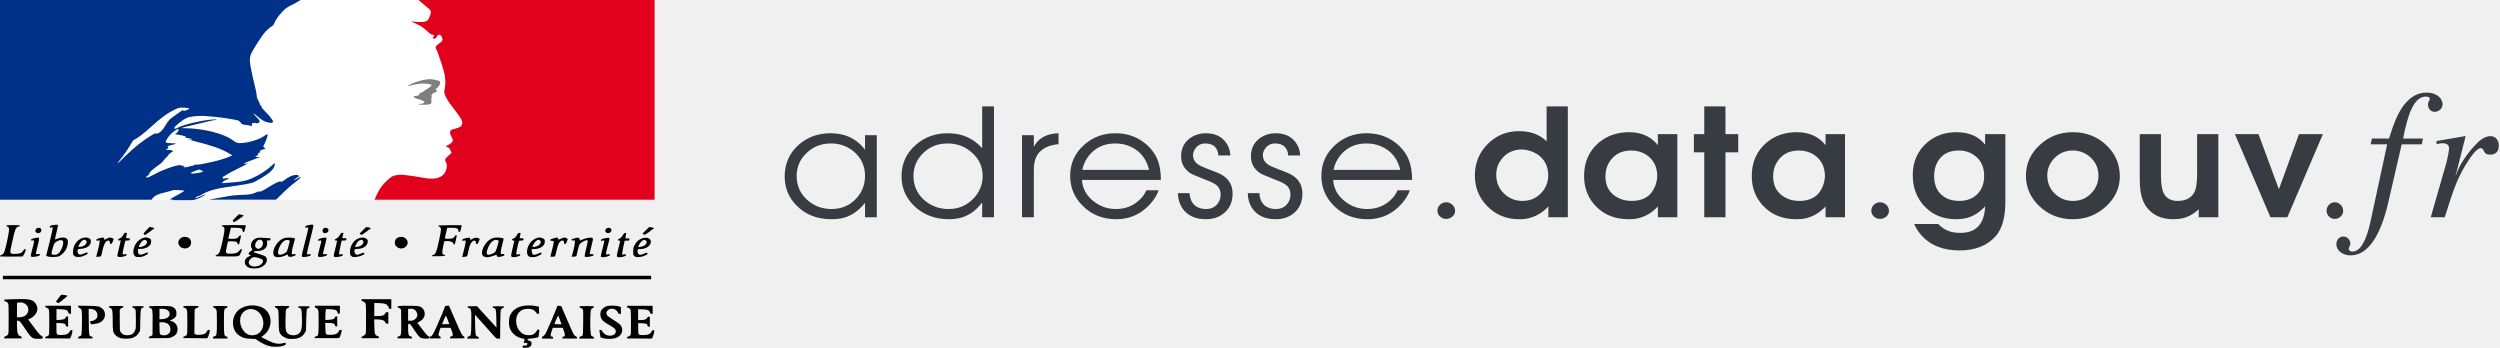
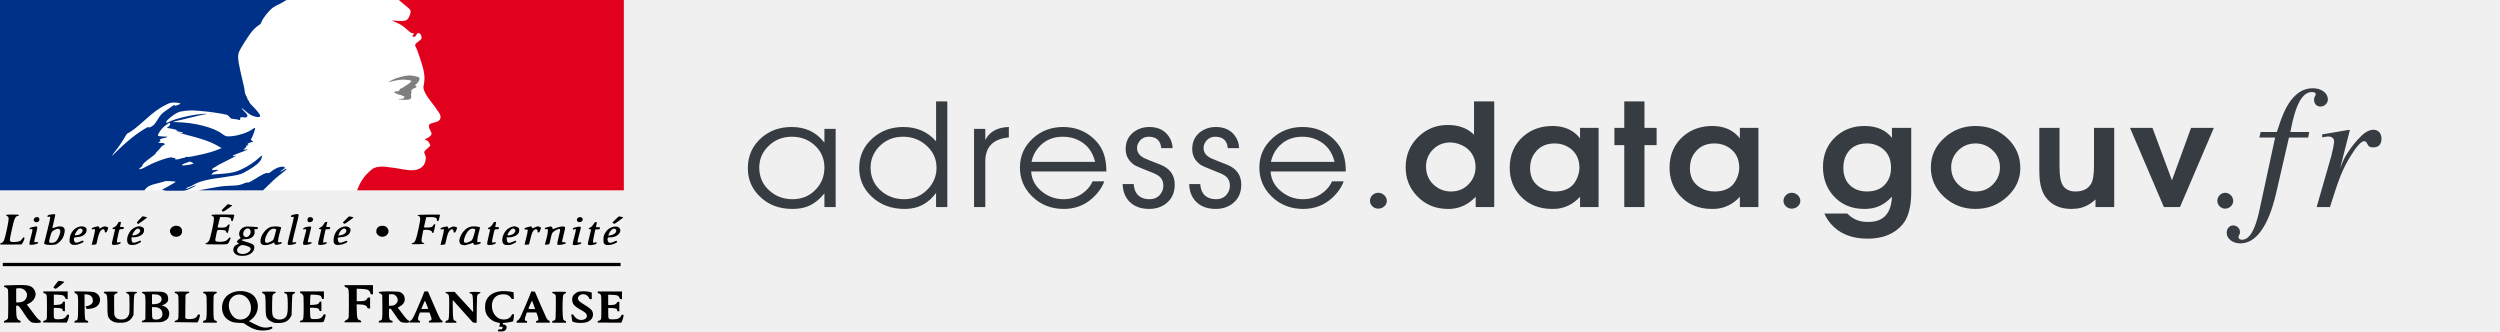
- <svg xmlns="http://www.w3.org/2000/svg" viewBox="0 0 934 130" fill-rule="evenodd" clip-rule="evenodd" stroke-linejoin="round" stroke-miterlimit="1.414">
+ <svg xmlns="http://www.w3.org/2000/svg" viewBox="0 0 980 130" fill-rule="evenodd" clip-rule="evenodd" stroke-linejoin="round" stroke-miterlimit="1.414">
  <g fill="#373c42" fill-rule="nonzero">
    <path d="M327.577 50.51v30.662h-4.407V75.79c-2.621 3.289-5.658 5.232-9.112 5.83-1.072.187-2.223.28-3.454.28-5.36 0-9.707-1.719-13.042-5.157-2.938-2.952-4.407-6.558-4.407-10.818 0-4.858 1.807-8.857 5.42-11.996 3.215-2.765 7.126-4.148 11.731-4.148 5.201 0 9.33 1.85 12.387 5.549l.477.617V50.51h4.407zm-17.151 3.083c-3.891 0-7.107 1.382-9.648 4.148-1.628 1.719-2.62 3.718-2.978 5.998a10.32 10.32 0 0 0-.178 1.905c0 3.924 1.508 7.101 4.526 9.53 2.422 1.943 5.26 2.915 8.516 2.915 3.89 0 7.067-1.42 9.528-4.26 1.985-2.28 2.978-4.989 2.978-8.129 0-3.811-1.489-6.913-4.467-9.305-2.342-1.868-5.101-2.802-8.277-2.802zM371.348 39.747v41.425h-4.407v-5.55c-2.66 3.588-5.956 5.624-9.886 6.11-.794.112-1.628.168-2.501.168-5.281 0-9.648-1.681-13.102-5.045-3.096-3.026-4.645-6.689-4.645-10.986 0-4.784 1.807-8.726 5.419-11.828 3.256-2.84 7.226-4.26 11.911-4.26 5.241 0 9.508 1.868 12.804 5.605V39.747h4.407zm-17.33 13.846c-3.891 0-7.107 1.382-9.648 4.148-2.064 2.279-3.096 4.933-3.096 7.959 0 3.887 1.508 7.045 4.526 9.474 2.461 1.943 5.339 2.915 8.635 2.915 3.771 0 6.928-1.383 9.468-4.148 2.144-2.355 3.216-5.083 3.216-8.184 0-3.663-1.488-6.708-4.466-9.137-2.462-2.018-5.34-3.027-8.635-3.027zM381.829 81.172V50.51h4.407v4.372c1.469-2.878 4.029-4.541 7.682-4.989.476-.037.992-.075 1.548-.112v4.092c-6.154.56-9.23 3.699-9.23 9.417v17.882h-4.407zM433.699 67.214H404.22c.199 3.363 1.787 6.129 4.765 8.296 2.342 1.719 4.982 2.579 7.92 2.579 3.613 0 6.65-1.234 9.112-3.7a10.023 10.023 0 0 0 2.263-3.307h4.585c-.834 2.391-2.422 4.634-4.764 6.726-3.097 2.728-6.789 4.092-11.077 4.092-5.002 0-9.171-1.663-12.506-4.988-3.136-3.102-4.704-6.839-4.704-11.212 0-4.633 1.746-8.501 5.24-11.603 3.216-2.877 7.107-4.316 11.672-4.316 4.725 0 8.735 1.532 12.03 4.596a16.212 16.212 0 0 1 2.739 3.364c1.469 2.429 2.204 5.586 2.204 9.473zm-29.359-3.756h24.952c-1.032-4.223-3.395-7.137-7.087-8.744-1.667-.748-3.513-1.121-5.538-1.121-4.05 0-7.285 1.457-9.707 4.372-1.31 1.569-2.184 3.401-2.62 5.493zM440.071 72.147h4.347c.199 3.139 1.608 5.045 4.228 5.717.596.15 1.231.225 1.906.225 2.184 0 3.772-.878 4.764-2.635.477-.785.715-1.682.715-2.691 0-1.756-.695-3.083-2.084-3.979-.953-.598-2.363-1.234-4.229-1.906-2.977-1.159-4.744-1.944-5.3-2.355a7.446 7.446 0 0 1-.714-.616c-1.628-1.42-2.442-3.251-2.442-5.494 0-3.101 1.27-5.474 3.811-7.119 1.588-1.009 3.395-1.513 5.42-1.513 3.454 0 6.014 1.233 7.682 3.699.913 1.308 1.409 2.841 1.489 4.597h-4.467c-.238-2.915-1.826-4.41-4.764-4.484-1.866 0-3.236.766-4.109 2.298a3.936 3.936 0 0 0-.596 2.13c0 1.756.993 3.102 2.978 4.036.794.374 2.839 1.196 6.134 2.466 3.772 1.495 5.657 4.111 5.657 7.848 0 3.513-1.389 6.166-4.168 7.96-1.628 1.046-3.554 1.569-5.777 1.569-4.089 0-7.067-1.42-8.933-4.26-.992-1.569-1.508-3.4-1.548-5.493zM466.155 72.147h4.347c.199 3.139 1.608 5.045 4.228 5.717.596.15 1.231.225 1.906.225 2.184 0 3.772-.878 4.764-2.635.477-.785.715-1.682.715-2.691 0-1.756-.695-3.083-2.085-3.979-.952-.598-2.362-1.234-4.228-1.906-2.977-1.159-4.744-1.944-5.3-2.355a7.446 7.446 0 0 1-.714-.616c-1.628-1.42-2.442-3.251-2.442-5.494 0-3.101 1.27-5.474 3.811-7.119 1.588-1.009 3.395-1.513 5.419-1.513 3.454 0 6.015 1.233 7.683 3.699.913 1.308 1.409 2.841 1.489 4.597h-4.467c-.238-2.915-1.826-4.41-4.764-4.484-1.866 0-3.236.766-4.109 2.298a3.936 3.936 0 0 0-.596 2.13c0 1.756.993 3.102 2.978 4.036.794.374 2.839 1.196 6.134 2.466 3.771 1.495 5.657 4.111 5.657 7.848 0 3.513-1.389 6.166-4.168 7.96-1.628 1.046-3.554 1.569-5.777 1.569-4.089 0-7.067-1.42-8.933-4.26-.992-1.569-1.508-3.4-1.548-5.493zM527.553 67.214h-29.478c.198 3.363 1.786 6.129 4.764 8.296 2.342 1.719 4.983 2.579 7.92 2.579 3.613 0 6.65-1.234 9.112-3.7a9.993 9.993 0 0 0 2.263-3.307h4.586c-.834 2.391-2.422 4.634-4.765 6.726-3.096 2.728-6.789 4.092-11.076 4.092-5.003 0-9.171-1.663-12.506-4.988-3.137-3.102-4.705-6.839-4.705-11.212 0-4.633 1.747-8.501 5.241-11.603 3.215-2.877 7.106-4.316 11.672-4.316 4.724 0 8.734 1.532 12.029 4.596a16.25 16.25 0 0 1 2.74 3.364c1.469 2.429 2.203 5.586 2.203 9.473zm-29.359-3.756h24.952c-1.032-4.223-3.394-7.137-7.086-8.744-1.668-.748-3.514-1.121-5.539-1.121-4.049 0-7.285 1.457-9.707 4.372-1.31 1.569-2.183 3.401-2.62 5.493zM540.297 75.566c-1.786 0-3.275 1.402-3.275 3.195 0 1.626 1.489 3.027 3.216 3.027 1.846 0 3.394-1.345 3.394-3.027 0-1.737-1.548-3.195-3.335-3.195zM585.736 39.747v41.425h-7.266v-4.036c-2.818 2.989-6.153 4.578-10.004 4.764h-.894c-4.843 0-8.873-1.681-12.089-5.045-2.977-3.101-4.466-6.857-4.466-11.267 0-4.858 1.727-8.912 5.181-12.164 3.136-2.952 6.908-4.428 11.315-4.428 4.129 0 7.444 1.159 9.945 3.475.119.15.238.281.357.393V39.747h7.921zm-17.092 16.088c-3.215 0-5.776 1.214-7.682 3.643-1.31 1.682-1.965 3.607-1.965 5.774 0 3.251 1.25 5.848 3.752 7.792 1.747 1.345 3.771 2.018 6.074 2.018 3.136 0 5.657-1.215 7.563-3.644 1.35-1.719 2.025-3.7 2.025-5.942 0-3.288-1.29-5.867-3.871-7.735-1.866-1.196-3.831-1.831-5.896-1.906zM626.648 50.117v31.055h-7.265v-4.036c-2.62 2.803-5.677 4.372-9.171 4.708-.556.038-1.151.056-1.787.056-5.201 0-9.389-1.737-12.565-5.213-2.7-2.989-4.05-6.633-4.05-10.93 0-5.158 1.826-9.306 5.479-12.445 3.097-2.616 6.868-3.924 11.315-3.924 4.327 0 7.762 1.42 10.302 4.261.159.186.318.392.477.616v-4.148h7.265zm-17.21 6.11c-3.494 0-6.134 1.308-7.921 3.924-1.151 1.644-1.727 3.569-1.727 5.774 0 3.475 1.39 6.035 4.169 7.679 1.588.972 3.454 1.458 5.598 1.458 3.136 0 5.538-.935 7.206-2.803 1.469-1.869 2.263-3.999 2.382-6.39 0-3.551-1.35-6.222-4.05-8.016-1.628-1.084-3.513-1.626-5.657-1.626zM636.713 81.172V56.9h-3.871v-6.783h3.871v-10.37h7.92v10.37h4.764V56.9h-4.764v24.272h-7.92zM689.297 50.117v31.055h-7.265v-4.036c-2.62 2.803-5.677 4.372-9.171 4.708-.556.038-1.151.056-1.787.056-5.201 0-9.389-1.737-12.565-5.213-2.7-2.989-4.05-6.633-4.05-10.93 0-5.158 1.826-9.306 5.479-12.445 3.097-2.616 6.868-3.924 11.315-3.924 4.327 0 7.762 1.42 10.303 4.261.158.186.317.392.476.616v-4.148h7.265zm-17.21 6.11c-3.494 0-6.134 1.308-7.921 3.924-1.151 1.644-1.727 3.569-1.727 5.774 0 3.475 1.39 6.035 4.169 7.679 1.588.972 3.454 1.458 5.598 1.458 3.136 0 5.538-.935 7.206-2.803 1.469-1.869 2.263-3.999 2.382-6.39 0-3.551-1.35-6.222-4.05-8.016-1.628-1.084-3.513-1.626-5.657-1.626zM702.399 75.566c-1.787 0-3.276 1.402-3.276 3.195 0 1.626 1.489 3.027 3.216 3.027 1.846 0 3.395-1.345 3.395-3.027 0-1.737-1.549-3.195-3.335-3.195zM741.644 50.117h7.563v25.169c0 5.68-1.112 9.884-3.335 12.612-3.176 3.775-7.762 5.662-13.757 5.662-6.312 0-11.156-1.981-14.53-5.942a15.482 15.482 0 0 1-2.442-3.924h8.992c1.906 1.981 4.189 3.065 6.849 3.251.437.038.913.056 1.429.056 5.876 0 8.953-3.307 9.231-9.921-2.541 2.802-5.479 4.372-8.814 4.708a17.29 17.29 0 0 1-2.025.112c-5.082 0-9.171-1.775-12.267-5.325-2.621-3.027-3.931-6.745-3.931-11.155 0-4.97 1.767-9.006 5.3-12.108 3.018-2.616 6.67-3.924 10.958-3.924 4.764 0 8.357 1.551 10.779 4.653v-3.924zm-9.886 6.11c-3.613 0-6.233 1.402-7.861 4.204-.873 1.532-1.31 3.308-1.31 5.326 0 3.849 1.469 6.577 4.407 8.184 1.389.747 3.017 1.121 4.883 1.121 3.732 0 6.432-1.383 8.099-4.148.874-1.458 1.31-3.177 1.31-5.157 0-3.663-1.389-6.353-4.168-8.072-1.35-.86-2.898-1.346-4.645-1.458h-.715zM774.338 49.388c5.161 0 9.449 1.701 12.863 5.101 3.176 3.14 4.765 6.933 4.765 11.38 0 4.372-1.747 8.146-5.241 11.323-3.454 3.139-7.563 4.708-12.327 4.708-4.884 0-9.052-1.625-12.506-4.876-3.335-3.177-5.003-6.97-5.003-11.38 0-4.521 1.747-8.37 5.241-11.547 3.414-3.139 7.484-4.709 12.208-4.709zm.06 6.839c-2.978 0-5.44 1.14-7.385 3.42-1.429 1.719-2.144 3.68-2.144 5.885 0 3.177 1.251 5.718 3.752 7.624 1.707 1.27 3.653 1.906 5.836 1.906 3.057 0 5.538-1.177 7.444-3.532 1.39-1.719 2.084-3.681 2.084-5.886 0-3.027-1.21-5.493-3.632-7.399-1.747-1.345-3.732-2.018-5.955-2.018zM828.769 50.117v31.055h-7.325v-2.971c-2.303 2.13-4.804 3.326-7.504 3.587l-1.965.112c-4.446 0-7.801-1.532-10.064-4.596-1.509-2.093-2.323-4.933-2.442-8.52a30.558 30.558 0 0 1-.059-2.018V50.117h7.92v15.191c0 3.924.536 6.521 1.608 7.792 1.032 1.308 2.581 1.962 4.645 1.962 2.819 0 4.824-.953 6.015-2.859.834-1.196 1.25-3.681 1.25-7.455V50.117h7.921zM848.242 81.172l-13.28-31.055h8.814l7.623 20.572 7.503-20.572h8.933l-13.28 31.055h-6.313zM872.279 75.568c-1.681 0-3.082 1.401-3.082 3.194 0 1.625 1.401 3.026 3.026 3.026 1.737 0 3.193-1.345 3.193-3.026 0-1.737-1.456-3.194-3.137-3.194zM885.678 53.914h6.17l-6.238 28.885c-1.627 7.459-3.865 11.188-6.78 11.188-.814 0-1.356-.475-1.356-1.153 0-.203.067-.339.271-.678.271-.474.339-.746.339-1.152 0-1.492-1.221-2.645-2.712-2.645-1.424 0-2.509 1.288-2.509 2.916 0 2.305 2.373 4.136 5.356 4.136 6.171 0 10.985-6.781 13.969-19.46l5.085-22.037h7.526l.407-2.17h-7.391c2.035-10.849 4.679-15.663 8.476-15.663.949 0 1.492.339 1.492.881 0 .136-.068.339-.271.678-.339.543-.407.882-.407 1.424 0 1.628 1.017 2.712 2.509 2.712 1.559 0 2.915-1.288 2.915-2.78 0-2.508-2.508-4.407-5.899-4.407-3.322 0-6.035 1.492-8.543 4.679-2.035 2.712-3.458 5.831-5.56 12.476h-6.374l-.475 2.17zM913.343 81.172c3.729-11.866 4.882-14.646 8.001-19.867 2.373-3.865 4.272-5.967 5.425-5.967.474 0 .813.271 1.152.949.543 1.153 1.085 1.492 2.441 1.492 2.034 0 3.187-1.221 3.187-3.391 0-2.169-1.288-3.526-3.187-3.526-1.559 0-3.458 1.018-5.221 2.916-2.848 2.848-5.695 6.984-6.78 9.629l-1.017 2.508 3.797-14.917-.204-.136c-4.95.882-5.695 1.018-10.645 1.831v1.153c1.491-.271 1.763-.339 2.305-.339 1.492 0 2.373.678 2.373 1.898 0 .882-.542 3.662-1.085 5.696l-5.763 20.071h5.221z" />
  </g>
  <clipPath id="a">
    <path d="M0 0h245.808v130H0z" />
  </clipPath>
  <g clip-path="url(#a)">
    <clipPath id="b">
      <path d="M0 0h690.267v130H0z" />
    </clipPath>
    <g clip-path="url(#b)" fill-rule="nonzero">
      <path fill="#fff" d="M0 0h244.558v74.613H0z" />
      <path d="M195.292 129.916c-.134-.049-.143-.183-.029-.475.142-.371.21-.401.762-.335.498.062.646.019.848-.252.404-.517.094-.891-.646-.768-.566.095-.566.089-.458-.298.337-1.232.364-1.163-.646-1.346a6.175 6.175 0 0 1-3.273-1.728c-1.346-1.346-1.804-2.707-1.67-4.896.068-1.114.162-1.549.553-2.325 1.185-2.372 3.905-3.58 7.568-3.365.794.047 1.791.17 2.235.271l.794.183.081 2.639h-.485c-.282 0-.484-.079-.484-.183 0-.379-.983-1.241-1.67-1.476-.889-.314-2.613-.236-3.488.143-1.979.863-2.882 3.097-2.276 5.658.283 1.175.741 1.972 1.616 2.795.835.771 1.684 1.085 2.949 1.085 1.334 0 2.263-.484 2.855-1.49.404-.679.539-.77.929-.548.175.104.175.339.014 1.424l-.202 1.306-.727.222c-.404.118-1.32.262-2.034.314-1.252.078-1.319.105-1.319.418 0 .248.094.34.363.34.525 0 1.024.366 1.145.849.134.562-.31 1.385-.889 1.659-.417.196-2.06.275-2.478.118l.062.061zm-94.605-.603c-1.373-.366-2.558-.919-3.986-1.856l-1.225-.812-1.899-.089c-2.114-.098-2.854-.311-4.215-1.218-3.016-1.996-3.124-7.079-.202-9.55 2.209-1.865 6.074-2.248 8.848-.882 3.757 1.844 4.161 7.286.74 10.138-.525.442-1.037.804-1.144.804-.323 0 3.42 1.846 4.511 2.224 1.212.418 2.612.473 3.649.143.754-.239.889-.209 1.01.225.081.255-.054.362-.808.679-1.198.502-3.703.595-5.211.194h-.068zm-4.659-4.435c2.666-1.254 3.178-5.274.997-7.841-2.02-2.378-5.562-2.019-6.895.701-1.198 2.456.175 6.256 2.626 7.262.996.405 2.262.361 3.286-.122h-.014zm-83.572 1.487c-.727-.287-1.53-1.182-2.795-3.122-1.946-2.985-2.311-3.424-2.855-3.424h-.472l.004 1.617c.007 2.946.337 3.953 1.365 4.187.274.062.382.186.382.442v.356H1.567v-.326c0-.248.122-.366.499-.471.276-.065.651-.313.835-.535.327-.392.334-.536.334-5.971 0-5.435-.007-5.579-.334-5.971-.184-.222-.559-.457-.835-.536-.364-.091-.499-.209-.499-.444 0-.313.017-.313 4.038-.405 4.279-.091 5.222-.026 6.428.51 1.053.457 1.933 1.855 1.934 3.07.003 1.398-1.145 2.966-2.66 3.645l-.794.353 1.755 2.365c2.06 2.796 2.706 3.541 3.312 3.828.566.261.62.849.095.967-.647.157-2.734.091-3.219-.105v-.03zm-3.976-7.996c2.131-.535 2.85-3.206 1.238-4.599-.759-.653-1.564-.892-2.593-.764l-.781.098v5.425h.754c.417 0 1.05-.072 1.387-.16H8.48zm36.635 7.996c-.871-.279-1.692-.78-2.127-1.293-.791-.937-.875-1.428-.884-5.233-.01-3.977-.094-4.416-.902-4.753-.323-.136-.514-.32-.517-.503-.003-.274.102-.288 2.7-.288 2.697 0 2.704 0 2.704.324 0 .217-.094.323-.291.323-.159 0-.463.167-.676.37l-.385.371v3.899c0 3.668.019 3.932.33 4.465.485.837 1.454 1.264 2.696 1.197 1.333-.073 2.06-.5 2.585-1.536.404-.795.418-.834.418-4.325 0-3.122-.027-3.564-.283-3.906-.162-.213-.458-.428-.673-.476-.256-.056-.404-.192-.404-.362 0-.252.148-.27 2.141-.27s2.141.018 2.141.27c0 .17-.148.306-.39.361-.741.156-.795.47-.876 4.612l-.081 3.88-.484.836c-.566.993-1.482 1.686-2.653 1.999-.997.262-3.326.275-4.121.013l.032.025zm62.015 0c-.881-.282-1.694-.781-2.144-1.314-.75-.889-.858-1.542-.867-5.289-.014-3.893-.108-4.338-.903-4.677-.336-.135-.525-.319-.525-.502-.013-.274.094-.288 2.693-.288 2.667 0 2.694.004 2.694.314 0 .209-.122.327-.35.359-.189.026-.499.228-.674.451-.31.379-.336.614-.39 3.76-.068 3.864.054 4.678.781 5.348 1.306 1.215 4.04.875 4.807-.588.485-.928.606-2.077.552-5.122-.067-3.214-.175-3.619-1.01-3.802-.256-.052-.404-.183-.404-.352 0-.249.148-.262 2.141-.262s2.155.026 2.155.275c0 .17-.189.339-.471.444-.256.104-.526.287-.593.418-.067.131-.161 1.986-.215 4.129l-.095 3.893-.484.849c-.566.993-1.482 1.686-2.667 1.999-.996.275-3.326.288-4.12.026l.089-.069zm50.332-.004c-.636-.251-1.391-1.1-2.561-2.881-1.511-2.299-1.684-2.508-2.077-2.508-.35-.003-.357.026-.357 1.795 0 2.145.198 2.75.947 2.885.377.068.485.163.485.428v.34h-5.408v-.34c0-.265.107-.36.485-.428.906-.163.969-.551.915-5.546l-.048-4.423-.385-.371c-.212-.203-.516-.37-.676-.37-.179 0-.29-.104-.29-.274 0-.235.162-.288 1.172-.374.646-.065 2.41-.078 3.932-.052 2.478.039 2.841.078 3.434.366 1.05.496 1.642 1.476 1.642 2.704 0 1.176-.74 2.208-2.1 2.901-.431.222-.714.444-.62.496.095.053.795.941 1.562 1.986 1.509 2.051 2.344 2.966 2.694 2.966.309 0 .282.666-.027.771-.445.157-2.195.078-2.694-.118l-.025.047zm-2.938-6.751c.632-.294 1.252-1.003 1.368-1.563.151-.719-.202-1.66-.808-2.182-.562-.471-1.104-.614-2.044-.51l-.573.065v4.416h.803c.431 0 .996-.091 1.252-.209l.002-.017zm70.777 6.726c-.475-.117-.894-.235-.929-.267-.033-.026-.151-.667-.256-1.424l-.196-1.372h.448c.247 0 .449.052.449.117 0 .379 1.043 1.477 1.648 1.738 1.636.719 3.599.039 3.598-1.228 0-.836-.45-1.333-1.982-2.195-2.149-1.215-2.98-1.855-3.407-2.639-.431-.771-.505-1.986-.183-2.862.213-.575 1.212-1.45 2.053-1.777.846-.339 3.496-.326 4.592.014l.835.261v2.561h-.458c-.358 0-.482-.079-.56-.353-.165-.601-1.018-1.346-1.732-1.516-1.898-.457-3.433 1.307-2.235 2.587.229.248 1.266.967 2.303 1.607 2.02 1.228 2.76 1.908 3.016 2.705.552 1.777-.363 3.358-2.329 4.011-1.051.366-3.327.392-4.66.065l-.015-.033zm-208.311-.3c0-.256.089-.332.385-.332.229 0 .521-.157.717-.379.316-.363.328-.542.328-4.886 0-3.154-.067-4.606-.188-4.824-.243-.402-.62-.662-.97-.666-.188-.005-.283-.122-.283-.366v-.358h9.548v3.031l-.418-.044c-.323-.034-.471-.166-.606-.536-.323-.854-.848-1.074-2.733-1.137l-1.67-.055v4.087l1.279-.065c1.387-.075 2.088-.379 2.182-.954.027-.228.161-.309.471-.309h.418v3.736h-.431c-.35 0-.445-.065-.445-.34 0-.64-.538-.875-2.087-.927l-1.414-.052v2.025c0 2.43.014 2.469 1.832 2.469 1.79 0 2.72-.405 3.191-1.398.229-.496.781-.64.956-.248.108.261-.337 1.947-.673 2.535l-.243.418-4.605-.027-4.605-.026v-.326l.064-.046zm12.244.044c0-.261.107-.359.457-.424.835-.152.876-.366.93-4.974.053-4.799-.014-5.232-.889-5.596-.364-.152-.512-.314-.525-.551v-.338l3.609.061c3.905.065 4.228.13 5.292.927 1.158.889 1.468 2.652.673 3.959-.687 1.15-1.885 1.751-3.77 1.921l-.997.091-.242-.549-.256-.548.579-.079c.74-.091 1.548-.522 1.979-1.045.243-.287.337-.601.324-1.15-.027-1.398-.889-2.247-2.411-2.365l-.862-.065.041 4.795c.054 5.226.08 5.37.969 5.54.323.065.431.17.431.431v.34h-5.4v-.34l.068-.041zm26.393-.052c0-.222.094-.324.296-.324.162 0 .472-.124.674-.274l.377-.275.04-4.447c.054-4.978-.013-5.354-.929-5.665-.296-.098-.485-.267-.485-.418 0-.233.216-.262 2.424-.293 4.632-.068 5.615-.021 6.37.308.969.428 1.427 1.046 1.508 2.052.027.453.013.982-.041 1.176-.161.561-.902 1.251-1.723 1.594l-.768.316.647.173a3.1 3.1 0 0 1 2.302 3.411c-.175 1.306-.794 2.051-2.249 2.652-.767.313-.969.326-4.645.326h-3.81v-.326l.012.014zm7.003-1.08c.807-.489 1.131-1.154 1.036-2.156-.134-1.503-1.306-2.398-3.137-2.398h-.97l.041 2.167c.04 2.074.067 2.176.417 2.439.539.4 1.872.374 2.572-.052h.041zm-.66-5.962c.969-.34 1.481-1.028 1.387-1.864-.135-1.124-1.145-1.749-2.815-1.749h-.956v3.874l.835-.008c.458-.004 1.145-.117 1.535-.253h.014zm6.517 7.05c0-.231.108-.327.418-.358.229-.026.565-.222.754-.451.323-.392.336-.562.336-4.808 0-3.527-.053-4.472-.228-4.76-.283-.448-.647-.705-1.01-.712-.189-.013-.283-.117-.283-.339 0-.327 0-.327 2.855-.327 2.854 0 2.854 0 2.854.314 0 .222-.094.313-.309.313-.175 0-.512.157-.754.34l-.404.379-.054 4.52-.041 4.521.404.235c.324.183.66.222 1.643.17 1.508-.078 2.222-.418 2.64-1.267.269-.562.579-.693.996-.458.148.092.121.353-.121 1.242-.175.614-.431 1.28-.566 1.463l-.256.34-4.443-.053-4.444-.052v-.313l.013.061zm11.123.044c0-.265.108-.36.485-.428.875-.157.943-.549.943-5.36 0-3.995-.027-4.303-.31-4.736-.175-.254-.498-.504-.714-.554-.283-.052-.404-.183-.404-.392 0-.3.041-.3 2.707-.3s2.693.013 2.693.313c0 .209-.134.34-.39.405a1.328 1.328 0 0 0-.674.484c-.255.353-.282.823-.282 4.769 0 4.873.067 5.265.888 5.422.337.065.445.17.445.431v.34h-5.4v-.34l.013-.054zm38.002-.026c0-.235.121-.337.484-.402.876-.157.943-.549.943-5.375 0-4.228-.013-4.295-.364-4.776-.202-.267-.525-.509-.713-.533-.256-.032-.35-.143-.35-.394v-.349h9.372v1.506c0 1.49-.013 1.503-.39 1.503-.31 0-.404-.092-.485-.497-.189-.849-.835-1.136-2.734-1.202l-1.602-.052-.108.68c-.054.365-.108 1.293-.108 2.038v1.358l1.347-.078c1.481-.091 2.074-.327 2.235-.901.068-.262.202-.366.472-.366h.377v3.723h-.391c-.269 0-.404-.078-.404-.248-.013-.718-.781-1.045-2.383-1.045h-1.307l.054 2.012c.068 2.443.054 2.43 1.953 2.43 1.683 0 2.558-.366 3.016-1.254.229-.457.404-.614.66-.614.189 0 .404.065.458.157.148.209-.566 2.547-.848 2.796-.189.169-.997.196-4.741.169l-4.511-.026v-.313l.068.053zm17.492.034c0-.235.148-.392.498-.538.283-.112.647-.387.835-.61.323-.392.323-.569.323-5.812 0-6.088-.013-6.153-1.117-6.48-.431-.131-.566-.248-.566-.523v-.352H146.2v3.593h-.485c-.39 0-.484-.066-.484-.327 0-.536-.593-1.254-1.239-1.503-.377-.143-1.239-.261-2.37-.3l-1.791-.065v4.912l1.306-.013c1.751-.013 2.343-.209 2.72-.888.242-.445.377-.549.754-.549h.471v4.324l-.511-.052c-.35-.039-.539-.143-.593-.339-.256-.85-1.225-1.229-3.164-1.229h-1.024l.068 2.548c.067 2.901.202 3.332 1.158 3.632.417.131.552.262.552.51v.326h-6.518v-.326l.054.061zm25.438-.026c0-.261.08-.358.309-.358.485 0 1.037-.895 2.249-3.619 1.616-3.653 3.151-7.365 3.151-7.63 0-.179.162-.23.754-.227l.754.002 2.142 4.961c2.329 5.387 2.76 6.224 3.299 6.441.215.085.35.265.35.464 0 .327 0 .327-2.707.327h-2.707v-.343c0-.261.108-.36.472-.426.687-.122.727-.54.202-1.959l-.458-1.219h-3.757l-.377 1.006c-.485 1.267-.458 2.129.067 2.208.256.039.35.143.35.392v.352h-4.134v-.352l.041-.02zm7.312-5.024c0-.209-1.172-3.083-1.266-3.083-.067 0-.229.274-.364.614l-.673 1.581-.404.967h1.347c.74 0 1.346-.026 1.346-.065l.014-.014zm6.84 5.044c0-.249.108-.353.431-.418.862-.157.889-.353.956-5.044.068-4.834 0-5.239-.929-5.552-.282-.092-.484-.262-.484-.418 0-.223.175-.249 1.791-.249h1.777l1.037 1.189c.566.654 2.033 2.247 3.259 3.554a165.61 165.61 0 0 1 2.585 2.809l.364.431-.054-3.24c-.054-3.528-.148-3.893-.997-4.089-.255-.053-.404-.196-.404-.366 0-.248.149-.275 2.142-.275 2.02 0 2.141.027 2.141.288 0 .183-.135.3-.35.326-.189.027-.499.236-.674.458-.323.392-.336.588-.39 5.709l-.054 5.305h-.7c-.633 0-.754-.052-1.226-.601-.431-.484-7.164-8.022-7.42-8.284-.04-.039-.04 1.542 0 3.515.068 4.011.175 4.481.93 4.625.35.065.457.157.457.418v.34H174.6v-.34l.094-.091zm27.821-.013c0-.209.081-.353.216-.353.31 0 .902-.666 1.32-1.516.579-1.163 3.299-7.499 3.77-8.78l.431-1.189 1.427.105 2.101 4.886c1.158 2.692 2.235 5.109 2.397 5.383.35.641.875 1.15 1.145 1.15.121 0 .215.157.215.366v.366h-5.413v-.366c0-.248.081-.353.283-.353.767 0 .834-.601.255-2.182l-.417-1.11h-3.73l-.337.967c-.633 1.829-.606 2.338.148 2.338.216 0 .297.105.297.366v.366h-4.134v-.366l.026-.078zm6.747-6.415c-.31-.81-.593-1.568-.646-1.686-.054-.131-.377.418-.795 1.372-.39.875-.7 1.633-.7 1.685 0 .066.592.118 1.333.118h1.333l-.552-1.463.027-.026zm7.245 6.428c0-.275.081-.353.363-.353.202 0 .512-.131.674-.301.269-.274.296-.614.336-4.768.027-2.457.014-4.612-.04-4.782-.108-.405-.7-.902-1.064-.902-.202 0-.296-.104-.296-.313 0-.314 0-.314 2.693-.314 2.599 0 2.707.013 2.707.287 0 .183-.175.366-.472.471-.255.104-.525.366-.619.575-.229.548-.364 5.03-.216 7.447.095 1.685.162 2.09.418 2.339.162.169.431.3.592.3.202 0 .283.105.283.366v.366h-5.4v-.366l.041-.052zm17.802-.026c0-.249.094-.327.39-.327.229 0 .512-.157.714-.379.31-.366.323-.536.323-4.886 0-3.149-.054-4.599-.188-4.821-.243-.392-.62-.654-.97-.667-.188 0-.283-.117-.283-.366v-.352h9.534v3.031l-.417-.039c-.31-.027-.458-.157-.593-.536-.309-.849-.834-1.071-2.733-1.137l-1.67-.052v4.05h.997c1.373-.013 2.046-.235 2.343-.81.175-.34.336-.457.633-.457h.39v3.723h-.404c-.363 0-.444-.065-.444-.339 0-.64-.525-.876-2.088-.928l-1.413-.052v2.012c0 2.43.026 2.469 1.844 2.469 1.791 0 2.721-.405 3.192-1.398.229-.496.781-.64.956-.248.108.261-.337 1.947-.673 2.535l-.243.418-4.605-.026-4.606-.026v-.34l.014-.052zM21.29 112.95l-.387-.271.946-1.293c.52-.719 1.046-1.307 1.171-1.307.536 0 2.249.327 2.206.431-.086.207-3.224 2.731-3.387 2.727-.087 0-.334-.123-.548-.274l-.001-.013zm-20.199-9.914h242.174v1.287H1.088v-1.291l.003.004zm92.169-2.94c-1.272-.41-1.988-1.476-1.756-2.626.161-.771.646-1.314 1.508-1.672l.754-.314-.458-.235c-.256-.137-.458-.362-.458-.523 0-.261 1.172-1.306 1.454-1.306.068 0-.026-.239-.215-.531-.808-1.246-.162-3.047 1.36-3.752.822-.383 1.104-.399 3.986-.233 1.656.097 1.724.113 1.629.405-.04.17-.08.356-.094.416 0 .059-.269.107-.619.107h-.62l.081.834c.189 1.82-1.252 3.066-3.568 3.1-1.199.017-1.778.248-1.307.52.135.076.916.333 1.724.572 2.639.771 3.124 1.159 3.016 2.391-.107 1.287-1.252 2.404-2.908 2.855-.943.257-2.653.255-3.461-.005l-.048-.003zm3.541-.888c1.29-.579 1.849-1.686 1.145-2.261-.477-.388-2.543-.985-3.079-.888-1.09.196-2.114 1.398-1.925 2.26.256 1.189 2.195 1.637 3.851.891l.008-.002zm.426-6.494c.969-.53 1.346-2.045.7-2.792-.889-1.024-2.586.118-2.599 1.751 0 .507.081.686.444.967.539.418.835.431 1.482.078l-.027-.004zm6.032 3.332c-.7-.131-1.063-.549-1.144-1.294-.202-1.907 1.575-4.708 3.568-5.611 1.037-.471 3.084-.518 4.444-.105.121.039.041.529-.283 1.538-.606 1.973-.969 3.948-.767 4.289.134.223.229.24.66.108.39-.131.525-.118.633.039.228.326.094.444-.822.731-1.212.379-1.777.301-1.966-.261l-.135-.444-.646.327c-1.091.561-2.599.849-3.501.679l-.041.004zm2.748-1.29c.471-.198.942-.503 1.077-.679.215-.291.862-2.443 1.118-3.698.107-.513.094-.531-.485-.675-1.064-.272-2.141.431-2.99 1.96-.889 1.594-1.117 3.02-.538 3.39.404.254.646.209 1.844-.3l-.026.002zm75.289 1.248c-.714-.157-.957-.379-1.159-1.032-.296-.993.391-2.871 1.563-4.259 1.4-1.66 2.949-2.222 5.238-1.895.606.086 1.144.203 1.198.257.068.053-.134.971-.444 2.039-.296 1.064-.566 2.355-.579 2.869l-.027.938.673-.026c.606-.026.674.013.674.3 0 .275-.149.366-.916.575-1.252.353-1.845.275-1.912-.235-.027-.209-.081-.392-.108-.392-.027 0-.444.157-.916.34-.754.3-2.302.692-2.612.653-.054 0-.337-.065-.62-.118l-.053-.014zm2.666-1.228c.39-.183.835-.444.983-.588.35-.366.983-2.234 1.32-3.88.094-.445.067-.471-.539-.615-.512-.13-.727-.117-1.185.079-1.01.431-2.007 1.894-2.532 3.697-.498 1.728.121 2.135 1.98 1.299l-.027.008zm-172.447.901c-.041-.183.242-1.515.633-2.965.781-2.862.781-3.097-.081-2.875-.417.105-.458.079-.458-.209 0-.274.148-.366.916-.572.498-.131 1.171-.256 1.468-.274.525-.031.565-.004.606.449.027.265-.243 1.577-.606 2.914-.364 1.34-.62 2.534-.566 2.657.081.176.242.201.821.123.687-.096.728-.084.674.228-.041.262-.243.379-.929.575-.472.131-1.212.249-1.63.249-.646 0-.754-.04-.835-.314l-.013.014zm6.113.066l-.363-.275 1.239-4.886c.673-2.688 1.212-5.069 1.185-5.297-.054-.422-.108-.444-.727-.274-.297.082-.35.044-.35-.261 0-.419.565-.621 2.114-.758.888-.079.915-.075.915.261 0 .191-.242 1.372-.552 2.624-.309 1.254-.552 2.358-.552 2.46 0 .144.175.117.687-.086 1.777-.706 3.313-.667 3.878.091.525.719.256 2.561-.592 4.076-.431.797-1.737 2.026-2.451 2.313-.929.379-3.865.392-4.39 0l-.041.012zm4.027-.915c.808-.509 1.697-2.234 1.939-3.75.256-1.528-.862-1.829-2.639-.718a2.13 2.13 0 0 0-.835.954c-.283.705-.876 2.992-.876 3.399 0 .601 1.549.672 2.424.105l-.013.01zm6.073.732c-.431-.405-.458-.523-.458-1.477.027-2.425 1.549-4.592 3.65-5.187 1.05-.3 1.979-.195 2.598.281.364.277.431.45.431 1.036 0 1.477-1.481 2.6-3.635 2.731-.62.039-1.185.144-1.239.231-.175.246-.135 1.072.067 1.424.404.68.97.699 2.33.066.848-.392 1.023-.431 1.158-.248.283.401.148.527-1.078 1.051-1.023.434-1.414.523-2.275.523-.943 0-1.078-.037-1.509-.439l-.04.008zm2.855-3.449c1.36-.34 2.249-1.647 1.562-2.274-.431-.394-.835-.381-1.401.046-.444.34-1.171 1.415-1.387 2.056-.08.262-.04.314.27.314.202 0 .646-.078.983-.157l-.027.015zm5.359 3.834c0-.021.283-1.136.633-2.469.35-1.337.647-2.712.647-3.057v-.628l-.633.092c-.566.078-.633.057-.633-.196 0-.314.512-.555 1.804-.847.889-.196 1.226-.061 1.226.497v.337l.565-.345c.997-.601 1.603-.719 2.316-.418.351.144.606.326.58.418-.431 1.372-.674 1.803-1.024 1.803-.31 0-.363-.065-.363-.483 0-1.046-.997-1.046-1.738-.014-.444.654-.915 2.117-1.292 4.064-.108.588-.283 1.071-.364 1.097-.283.079-1.683.209-1.683.17l-.041-.021zm7.986-.136c-.175-.183-.081-.705.835-4.442l.377-1.542h-.539c-.296 0-.539-.039-.539-.078 0-.222.364-.64.553-.64.39 0 1.131-.68 1.454-1.32.35-.705.485-.823 1.01-.823.35 0 .377.052.283.47-.054.262-.148.719-.202 1.007l-.095.535h.741c.754 0 .862.118.646.64-.067.17-.309.236-.848.236-.889 0-.741-.288-1.441 2.861-.512 2.312-.485 2.521.377 2.299.727-.183.781-.169.727.196-.04.249-.242.379-.848.562-.97.301-2.195.34-2.437.079l-.054-.04zm6.423-.183c-1.158-1.123-.323-4.35 1.535-5.853.754-.614 1.939-1.084 2.707-1.084.498 0 1.575.457 1.737.731.256.432.175 1.464-.148 1.947-.66.993-2.114 1.633-3.69 1.633h-.929v.758c0 1.476.687 1.725 2.464.941.566-.248 1.064-.431 1.105-.392.04.039.094.196.134.353.041.235-.175.392-1.117.823-1.024.47-1.32.535-2.276.535-.983 0-1.145-.039-1.481-.365l-.041-.027zm2.801-3.514c.848-.248 1.427-.693 1.683-1.241.216-.458.216-.536-.067-.876-.431-.522-.862-.535-1.522-.013-.511.405-1.373 1.751-1.373 2.143 0 .209.606.196 1.279-.013zm59.722 3.802c-.215-.196-.081-1.045.687-3.972 1.037-3.972 1.589-6.324 1.589-6.703 0-.274-.067-.3-.552-.222-.498.079-.552.053-.552-.261 0-.353.404-.523 1.979-.797.822-.131 1.051-.039 1.051.431 0 .222-.525 2.483-1.185 5.043-.66 2.561-1.199 4.874-1.199 5.135v.484l.727-.079c.687-.078.728-.065.674.235-.041.249-.243.379-.916.562-.889.261-2.087.34-2.276.17l-.027-.026zm5.993-.079c-.189-.287-.081-.901.592-3.305.364-1.241.62-2.378.593-2.509-.068-.248-.108-.261-.795-.117-.363.078-.444.052-.444-.196 0-.34.687-.64 1.925-.862.889-.144 1.266-.066 1.266.261 0 .117-.323 1.437-.713 2.926-.391 1.49-.674 2.783-.606 2.862.067.091.377.117.808.065.673-.078.713-.065.659.235-.04.249-.242.379-.929.562-1.023.301-2.154.34-2.316.092l-.04-.014zm5.871-.065c-.054-.131-.014-.601.094-1.032.364-1.437 1.131-4.756 1.131-4.821 0-.039-.215-.065-.484-.065-.687 0-.553-.405.255-.784.485-.222.768-.51 1.158-1.189.458-.771.593-.889.984-.889h.444l-.216.902c-.121.496-.215.94-.215 1.006 0 .052.35.104.794.104.835 0 .862.013.701.536-.081.287-.202.327-.916.327h-.821l-.539 2.417c-.296 1.332-.498 2.521-.444 2.652.08.183.202.209.619.091.727-.182.768-.169.768.209 0 .288-.135.379-.93.575-1.225.314-2.222.314-2.356 0l-.027-.039zm6.558-.078c-.391-.301-.471-.471-.525-1.281-.121-1.803.794-3.841 2.154-4.782 1.508-1.032 3.151-1.162 4.067-.339.431.392.471.496.391 1.149-.149 1.425-1.657 2.457-3.731 2.548-1.292.066-1.427.209-1.171 1.215.283 1.098.781 1.215 2.37.536 1.05-.444 1.293-.444 1.293 0 0 .457-1.899 1.202-3.273 1.267-1.01.053-1.171.026-1.575-.3v-.013zm3.366-3.841c.997-.458 1.428-1.464.862-2.026-.713-.705-2.02.223-2.68 1.895l-.228.614.713-.091a5.94 5.94 0 0 0 1.347-.379l-.014-.013zm38.015 4.115c0-.026.283-1.137.633-2.469.35-1.333.647-2.705.647-3.058v-.627l-.633.092c-.566.078-.633.065-.633-.196 0-.34.282-.484 1.575-.784 1.118-.261 1.455-.157 1.455.444v.34l.565-.34c.997-.601 1.603-.718 2.316-.431.35.144.62.3.62.34 0 .052-.148.496-.35.98-.297.744-.418.901-.714.901s-.364-.078-.364-.483c0-.98-.929-1.059-1.629-.131-.525.706-.795 1.476-1.239 3.488-.188.915-.39 1.699-.444 1.738-.095.092-1.764.301-1.764.222l-.041-.026zm18.341-.17c-.121-.3.027-1.189.633-3.723l.525-2.156-.444-.039c-.525-.053-.62-.523-.121-.667.565-.156 1.212-.744 1.521-1.385.35-.705.485-.823 1.01-.823.35 0 .377.053.283.471-.054.261-.148.718-.202 1.006l-.094.535h.74c.754 0 .862.118.647.641-.068.169-.31.235-.849.235-.875 0-.74-.288-1.44 2.861-.512 2.313-.485 2.522.377 2.3.727-.183.781-.17.727.196-.041.248-.243.378-.849.561-1.05.327-2.275.34-2.41.04l-.054-.053zm6.423-.143c-1.198-1.085-.363-4.338 1.509-5.854.754-.614 1.939-1.084 2.706-1.084.499 0 1.576.457 1.737.732.256.431.175 1.463-.148 1.959-.673 1.006-2.114 1.633-3.703 1.633h-.943l.081.889c.121 1.398.687 1.594 2.424.81.566-.248 1.064-.431 1.104-.392.041.039.095.196.135.353.054.235-.175.392-1.118.823-1.01.47-1.319.536-2.235.536-.929 0-1.118-.04-1.481-.366l-.068-.039zm3.34-3.737c1.118-.497 1.616-1.646.916-2.13-.458-.313-.795-.261-1.401.222-.511.405-1.373 1.751-1.373 2.156 0 .235 1.09.092 1.845-.248h.013zm4.834 3.998c0-.065.297-1.228.647-2.587.363-1.359.633-2.678.606-2.927-.041-.418-.081-.444-.633-.418-.445.013-.593-.039-.66-.248-.054-.222.081-.327.741-.549a13.29 13.29 0 0 1 1.414-.379c.619-.104.605-.117.996.732.013.013.431-.17.943-.405 1.104-.497 1.279-.523 1.952-.144l.512.275-.337.927c-.283.784-.404.941-.7.941-.296 0-.364-.078-.364-.47 0-1.255-1.319-1.006-2.033.379-.175.339-.539 1.541-.794 2.665-.256 1.123-.499 2.051-.526 2.077-.134.105-1.723.196-1.723.105l-.041.026zm7.959 0c0-.065.256-1.019.579-2.117.337-1.202.579-2.391.592-2.992l.027-1.006-.565.053c-.445.039-.593-.014-.647-.223-.067-.222.068-.313.728-.496 1.44-.405 1.777-.431 2.06-.17a.885.885 0 0 1 .256.575c0 .183.027.34.067.34.027 0 .498-.196 1.05-.431 1.28-.549 2.976-.837 3.488-.588.323.156.35.235.256.901-.067.392-.323 1.503-.579 2.456-.256.954-.485 1.96-.512 2.235-.04.496-.04.496.62.483.457-.013.7.052.754.196.121.3-.027.392-1.024.653-1.131.301-2.181.301-2.302 0-.054-.13.188-1.372.538-2.783.7-2.822.741-3.148.404-3.253-.35-.118-1.562.418-2.289 1.006-.606.483-.673.64-1.05 2.051-.216.85-.445 1.843-.512 2.221-.067.379-.202.719-.296.745-.485.131-1.697.196-1.697.092l.054.052zm10.907-.105c-.054-.13.229-1.45.633-2.952.404-1.49.7-2.796.647-2.914-.054-.144-.202-.157-.606-.052a7.761 7.761 0 0 1-.566.143c-.013 0-.04-.143-.04-.326 0-.275.148-.366.835-.549 1.885-.509 2.464-.418 2.275.34-.04.196-.377 1.437-.727 2.77-.35 1.332-.606 2.521-.552 2.639.067.157.269.196.822.117.673-.078.713-.065.673.236-.108.614-3.151 1.149-3.38.601l-.014-.053zm6.006 0c-.107-.248.027-.927.647-3.423.686-2.757.686-2.508.107-2.508-.7 0-.579-.392.229-.771.472-.222.754-.51 1.131-1.15.418-.692.593-.862.943-.901.485-.053.485-.013.148 1.528l-.094.471h.835c.7 0 .821.039.74.222a1.4 1.4 0 0 0-.094.431c0 .157-.215.209-.848.209h-.849l-.525 2.417c-.283 1.333-.471 2.522-.417 2.652.081.196.202.209.633.105.727-.183.767-.17.767.209 0 .3-.134.379-.929.575-1.212.313-2.222.313-2.356 0l-.068-.066zm6.545-.104c-.445-.353-.458-.392-.458-1.777 0-1.346.027-1.463.606-2.509.714-1.28 1.508-1.972 2.814-2.404 2.263-.757 3.879.536 2.882 2.3-.566 1.006-2.06 1.724-3.595 1.724-.916 0-.983.027-1.078.379-.134.484.041 1.202.35 1.529.364.379.983.314 2.101-.209.835-.379 1.01-.418 1.131-.248.283.405.148.562-.915 1.019-.822.366-1.347.483-2.195.522-1.024.053-1.172.027-1.589-.3l-.054-.026zm3.474-3.868c1.077-.535 1.441-1.607.687-2.051-.283-.17-.498-.196-.835-.091-.552.157-1.36 1.097-1.683 1.973l-.256.679.74-.091c.404-.053 1.018-.236 1.367-.419h-.02zM.013 95.612c.027-.14.192-.274.364-.304.471-.079.875-.458 1.199-1.106.417-.862 1.737-6.846 1.777-8.087.027-1.058.027-1.071-.485-1.359-.983-.562-.713-.653 2.034-.653 2.181 0 2.545.039 2.545.222 0 .131-.202.261-.485.313-1.01.183-1.4 1.085-2.357 5.527-.888 4.155-.888 4.077-.484 4.442.309.275.471.301 1.71.249 1.67-.079 2.276-.327 2.855-1.202.457-.68.484-.693.808-.51.188.105.175.248-.041.823a7.105 7.105 0 0 1-.619 1.281l-.364.574-4.255.04c-3.986.026-4.255.013-4.202-.223v-.027zm80.425.043c0-.112.27-.321.606-.466.418-.183.701-.458.943-.91.458-.842 1.831-6.953 1.858-8.244.027-.974.014-1.006-.484-1.291-1.064-.614-.822-.653 4.026-.653 4.444 0 4.538.008 4.444.284-.054.143-.189.718-.296 1.254-.162.823-.243.98-.539 1.019-.283.039-.35-.026-.35-.34 0-.954-.62-1.228-2.855-1.228h-1.535l-.431 1.829a136.79 136.79 0 0 1-.512 2.078c-.067.222.068.248 1.333.248 1.589 0 2.061-.157 2.518-.823.418-.601.957-.64.835-.079l-.363 1.712c-.216 1.045-.337 1.32-.539 1.32-.161 0-.296-.157-.363-.432-.054-.235-.256-.509-.458-.601-.377-.183-2.882-.274-3.057-.104-.108.091-.579 2.156-.781 3.449-.094.614-.067.693.296.915.323.196.687.222 1.805.183 1.656-.079 2.248-.314 2.93-1.189.296-.379.579-.601.704-.549.31.104.275.366-.194 1.372-.7 1.502-.31 1.398-5.184 1.398-3.569 0-4.269-.039-4.269-.209l-.088.057zm80.784.003c0-.114.242-.28.525-.366 1.01-.31 1.346-1.128 2.343-5.772.862-3.998.848-4.638-.162-4.929-.175-.052-.296-.169-.256-.261.054-.117 1.293-.176 4.485-.204 4.336-.039 4.417-.039 4.309.236-.054.156-.189.718-.296 1.254-.162.823-.243.98-.539 1.019-.296.039-.35-.026-.35-.405 0-.915-.768-1.202-2.936-1.137l-1.252.039-.445 1.856c-.242 1.019-.444 1.946-.444 2.038 0 .261 2.424.235 3.003-.039.242-.118.539-.405.646-.654.122-.274.324-.444.499-.444.377 0 .377-.104-.041 1.829-.283 1.359-.39 1.62-.633 1.62-.175 0-.282-.104-.282-.261 0-.666-1.482-1.176-2.855-.967l-.606.092-.323 1.607c-.566 2.822-.539 3.083.323 3.397.956.352.404.483-2.141.522-2.088.04-2.492.013-2.492-.17l-.08.1zm-93.28-3.086c-.714-.292-1.333-1.193-1.333-1.929 0-1.14 1.117-2.159 2.37-2.155 1.495.005 2.41.825 2.41 2.147.014 1.686-1.697 2.653-3.434 1.947l-.013-.01zm80.945.068c-.27-.109-.701-.437-.943-.732-.364-.435-.444-.672-.431-1.28.027-1.317.929-2.13 2.384-2.13.727 0 .969.072 1.454.431 1.104.797 1.279 2.13.404 3.07-.727.79-1.831 1.037-2.841.641h-.027zm-95.076-5.102c-.31-.311-.337-.279 1.467-2.135l.609-.627.905.183c.498.102.906.227.906.279 0 .097-3.407 2.585-3.537 2.585-.041 0-.202-.127-.364-.284l.014-.001zm80.893 0l-.354-.256 1.198-1.236c.66-.68 1.253-1.236 1.334-1.236.39 0 1.75.352 1.723.444-.04.094-3.003 2.244-3.38 2.456-.094.047-.323-.03-.511-.17l-.01-.002zm105.704.002l-.384-.261 1.244-1.235c.683-.679 1.3-1.234 1.37-1.234.323 0 1.75.345 1.737.418 0 .078-3.003 2.264-3.394 2.476-.094.052-.35-.02-.556-.164h-.017zm-226.931-.737c-.646-.582-.016-1.706.956-1.706.679 0 1.031.32 1.031.934 0 .958-1.246 1.443-1.988.771l.001.001zm107.309.102c-.391-.266-.368-1.153.04-1.522.654-.588 1.907-.196 1.907.601 0 .863-1.199 1.437-1.939.941l-.008-.02zm105.606-.102c-.66-.593-.013-1.706.983-1.706.997 0 1.428 1.006.7 1.657-.494.441-1.238.464-1.696.049h.013zm-139.32-4.102c-.243-.243-.189-.331.961-1.459l1.226-1.203.909.196c.498.105.902.223.902.275-.014.144-3.205 2.352-3.488 2.417-.148.039-.377-.052-.511-.196l.001-.03z" />
      <path d="M139.945 74.613l.372-.864c.629-1.564 1.279-2.757 2.222-4.068.996-1.387 3.191-3.431 4.103-3.821 1.122-.481 2.515-.65 4.242-.515 1.481.118 6.028.788 7.864 1.163 1.398.282 3.445.309 4.407.056 1.855-.486 2.953-1.428 3.475-2.976.401-1.189.397-2.274-.01-2.992-.547-.967-.454-1.228.875-2.365.655-.575 1.192-1.098 1.194-1.163 0-.392-.916-1.921-1.145-1.934-.148 0-.431-.13-.633-.274l-.377-.274.781-.366c1.077-.497 1.872-1.268 1.872-1.816 0-.235-.229-.81-.512-1.281-.539-.901-.673-1.764-.377-2.273.189-.34.539-.483 2.209-.915 1.4-.365 1.912-.744 2.114-1.554.161-.693.08-1.137-.377-1.973-.377-.68-2.828-4.064-3.528-4.887-.957-1.11-2.128-3.031-2.465-4.063-.336-1.019-.35-1.084-.094-2.391.525-2.783.215-5.082-1.279-9.564-1.118-3.345-1.414-4.155-1.751-4.782-.633-1.123-.552-1.385.741-2.338.619-.458 1.185-.941 1.266-1.085.39-.653-.054-1.92-.782-2.273-.471-.222-.727-.066-1.198.718-.364.601-.512.706-.889.706-.633 0-.74-.235-.336-.719.457-.575.431-.666-.31-.757-.552-.066-.835-.262-2.034-1.359-1.589-1.464-2.666-2.143-4.793-3.031-.983-.405-1.32-.601-.97-.549.31.039 1.387.117 2.41.17 2.95.13 3.663-.222 4.35-2.143.458-1.307.687-1.908-.391-2.822L156.342 0h88.213v74.613h-104.61z" fill="#e2011c" />
      <path d="M64.722 74.613c-.639-.06-1.194-.086-1.233-.121-.068-.06.655-.48 3.967-2.3 1.064-.585 1.5-.898 1.352-.97-.121-.058-1.047-.149-2.061-.204-1.505-.079-1.941-.058-2.383.127-.3.124-1.492.449-2.65.723-2.882.68-3.838 1.148-4.767 2.3l-.35.444H0V0h112.315l-2.176 1.28c-1.198.539-2.591 1.285-3.094 1.66-1.708 1.267-4.009 4.157-4.583 5.755-.215.588-.404.806-1.05 1.206-.997.609-2.182 1.769-3.165 3.091-1.333 1.795-3.878 5.84-4.376 6.961-.781 1.741-.714 3.067.431 8.268.498 2.29 1.037 4.617 1.198 5.17.162.553.337 1.49.391 2.081.094 1.059.175 1.287.862 2.585.188.355.336.757.336.896 0 .138.135.331.31.431a.67.67 0 0 1 .31.54c0 .248.363.721 1.158 1.509 1.818 1.803 3.137 3.493 3.137 4.028 0 .439-.713.552-1.871.296-1.347-.3-2.451-.946-4.148-2.435-.727-.634-1.306-1.058-1.306-.946 0 .112.485.702 1.091 1.307 1.198 1.209 1.387 1.539 1.131 1.976-.229.385-.781.497-1.535.31-.876-.216-1.374.085-1.239.728.081.405.067.444-.189.366-.485-.17-1.562-.366-2.518-.458-.889-.078-.956-.117-1.481-.784-.404-.509-.727-.744-1.145-.849-1.575-.392-5.507-1.019-8.133-1.28-4.633-.458-5.75-.497-7.972-.248-1.71.182-2.168.3-3.098.718-1.656.758-4.524 3.136-4.524 3.75 0 .287.633.196 1.346-.209 2.182-1.215 9.683-2.94 13.359-3.071 1.818-.065 1.724.014-.471.379-.606.105-2.034.432-3.178.745-1.145.314-3.125.784-4.39 1.058-1.266.262-2.707.614-3.178.771l-.876.288 1.347.013c6.895.065 14.732 2.038 17.937 4.507 1.373 1.059 1.872 1.189 3.891.993 2.774-.261 6.356-1.45 7.932-2.639.687-.51 1.239-.719 1.239-.444 0 .47-.902 2.992-1.293 3.606-.431.705-.458.797-.229.954.135.091.216.209.162.248-.054.052.054.131.242.183.525.157.391.3-.444.483-.808.196-1.455.523-1.455.745 0 .078.108.144.243.144.404 0 .108.261-.431.365-.364.079-.431.131-.269.223.161.091.161.13.013.13-.108 0-.202.144-.202.327 0 .222-.161.379-.485.509-.794.327-.579.497.512.405.552-.052.889-.052.754 0-.135.04-1.023.405-1.979.81-.97.392-2.222.876-2.788 1.059-.646.209-1.05.418-1.091.575-.053.248.243.235.997-.026.135-.053.256-.027.256.039 0 .065-1.657.927-3.677 1.92-2.033.993-3.918 2.012-4.214 2.261-.297.261-.66.47-.835.47-.162 0-.377.17-.485.366-.31.614-.256.692.485.575 1.09-.17 1.602-.157 1.67.039.04.104-.068.183-.243.183a.747.747 0 0 0-.498.209c-.108.117-.377.235-.606.248-.283.039-.539.209-.754.51-.175.248-.458.496-.633.535-.175.039.071.053.552.013 7.15-.483 8.484-.718 11.369-2.038 2.459-1.123 5.01-2.809 6.828-4.481.525-.484 1.01-.876 1.077-.876.246 0 .112.797-.252 1.516-.633 1.228-1.952 2.352-4.673 3.985-1.373.823-2.854 1.607-3.293 1.725-1.366.391-3.569.81-5.885 1.11-7.532.98-10.415 1.725-13.27 3.436-.482.275-.983.497-1.117.471-.135-.013-.498.156-.795.392-.848.666-.229.548 1.549-.275 1.831-.849 2.68-.98 1.239-.196-1.764.967-3.097 1.581-4.417 1.581h-7.023l.085-.148zm-9.356-8.322c.285-.109 1.231-.588 2.101-1.064.871-.475 1.904-.998 2.298-1.159l2.465-1.006c2.015-.82 4.975-1.594 5.144-1.345.06.086.502.183.983.213.669.041.786.081.511.169-.196.062-.358.17-.358.241 0 .259 1.488.183 2.114-.111.247-.118.802-.248 1.234-.301.538-.065.786-.156.786-.3 0-.17.138-.196.622-.118.67.105 2.106-.143 5.979-1.019 2.62-.601 4.606-1.202 6.35-1.92l1.261-.523-1.261-.732c-3.077-1.777-6.168-2.874-12.951-4.586-1.181-.3-2.218-.614-2.305-.692-.105-.092-.054-.105.159-.039.677.222 1.193.261 1.193.091 0-.209-.512-.379-1.519-.509-.92-.118-1.514-.366-.875-.366.989 0-.711-.575-2.616-.863-1.409-.222-1.49-.274-.902-.535.512-.222 1.064-1.072.92-1.411-.121-.301-.269-.262-1.037.196-1.468.888-2.814 2.351-3.568 3.867-.431.862-.283.941 1.939 1.032 1.831.066 1.858.079 1.387.301a4.987 4.987 0 0 1-1.172.326c-1.293.17-2.006.732-1.36 1.059.189.091.121.169-.35.379-.525.222-.552.274-.31.391.162.079.62.118 1.024.092.565-.039.821.013 1.09.222l.351.274-.701.392c-.39.222-.821.614-.969.863-.148.248-.674.849-1.185 1.332-.499.484-.916.98-.916 1.111 0 .118-.727.758-1.629 1.398-2.411 1.738-3.461 2.704-3.461 3.162 0 .248-.135.457-.377.601-.754.444-1.145.953-.727.953.094 0 .404-.091.686-.195l-.048.129zm18.601-1.678c.595-.072 1.286-.239 1.532-.371l.45-.24-.768-.345-.767-.345-.765.28c-.422.154-1.005.361-1.296.461-1.174.401-1.326.94-.226.792a131.98 131.98 0 0 1 1.84-.223v-.009zm-26.923-6.53c3.541-3.345 6.043-5.33 9.217-7.316 1.078-.675 1.84-1.065 1.878-.963.102.274.565.196 1.317-.235.864-.497 1.296-1.006 2.375-2.757 1.118-1.829 1.543-2.287 3.158-3.41.767-.523 1.872-1.32 2.478-1.751.875-.627 1.077-.732 1.01-.483-.054.182-.014.313.107.313.364 0 2.074-.666 2.128-.823.094-.261-1.63-.523-2.909-.444-.983.052-1.319.157-2.545.744-2.855 1.398-4.928 2.901-8.874 6.468-2.841 2.561-5.077 4.285-6.208 4.769-.364.156-.646.496-1.091 1.306-.862 1.594-2.424 3.881-3.891 5.736-1.387 1.751-1.684 2.352-.606 1.228a139.07 139.07 0 0 1 2.504-2.43l-.048.048zm35.459 15.71c4.255-.8 4.726-.86 7.712-.977 3.353-.134 3.781-.212 5.798-1.068.647-.274.9-.324.99-.196.156.226 1.252-.313 3.39-1.666.875-.552 2.11-1.26 2.747-1.571.96-.471 1.252-.549 1.715-.471.493.083.64.026 1.269-.47 1.745-1.389 3.234-2.03 4.722-2.034.445 0 .597.057.597.228 0 .147.087.202.238.149.445-.156.243.013-.897.784-1.319.876-1.198 1.15.148.301 1.293-.81 1.307-.81 1.307-.484 0 .183-.499.654-1.401 1.333-2.06 1.542-3.514 2.822-5.723 5.03l-1.979 1.921H77.969l4.531-.823.003.014zm.04-29.23c.154-.036.404-.036.556 0 .154.037.027.066-.277.066-.307 0-.431-.029-.279-.066z" fill="#003189" />
      <path d="M156.719 39.105c-.695-.097-.337-.33.505-.33.843 0 1.287-.292 1.287-.846 0-.262-.054-.303-.323-.226-.229.065-.391.01-.552-.187-.135-.183-.485-.314-.997-.375-.902-.109-2.37-.899-2.114-1.137.094-.081.566-.178 1.037-.213.835-.063.889-.091 1.05-.551.135-.344.31-.51.606-.575.243-.05.606-.239.822-.422.229-.183.942-.653 1.589-1.032 1.104-.654 1.791-1.346 1.548-1.568-.256-.235-2.639-.484-3.77-.405-1.307.091-3.555.523-4.485.849-.956.327-.686.039.647-.666 1.791-.967 5.238-1.855 7.137-1.855.741 0 3.218.522 3.515.744.579.431-.054 1.947-1.118 2.705l-.445.313.728.706-.377.274c-.202.144-.485.275-.62.275s-.485.196-.767.444c-.431.379-.485.496-.364.797.094.222.094.444-.027.64-.108.183-.135.588-.067 1.058.134.954-.054 1.294-.835 1.49-.566.143-2.666.17-3.582.039l-.028.054z" fill="#7f7f7f" />
      <g fill="#373c42">
        <path d="M319.521 80.804h8.675v-43.32h-8.675v15.479c-3.131-2.825-6.719-4.237-10.894-4.237-8.999 0-16.307 6.709-16.307 16.48 0 9.594 7.698 16.424 16.504 16.424 4.371 0 7.632-1.414 10.697-4.123v3.297zm-9.13-24.897c5.478 0 9.521 3.707 9.521 9.182 0 5.709-4.175 9.359-9.521 9.359-5.416 0-9.329-3.933-9.329-9.29 0-5.122 3.587-9.237 9.328-9.237l.001-.014zm52.191 24.897h8.675V49.549h-8.675v3.414c-3.131-2.825-6.72-4.237-10.894-4.237-9.001 0-16.308 6.709-16.308 16.48 0 9.594 7.699 16.424 16.504 16.424 4.377 0 7.635-1.414 10.706-4.123v3.297h-.008zm-9.13-24.897c5.476 0 9.52 3.707 9.52 9.182 0 5.709-4.174 9.359-9.52 9.359-5.416 0-9.33-3.933-9.33-9.29 0-5.122 3.588-9.237 9.328-9.237l.002-.014zm27.598-6.358h-4.434v6.71h4.436v24.545h8.685V56.259h5.158v-6.71h-5.144V38.012h-8.672v11.537h-.029zm44.21 31.255h8.676V49.549h-8.676v3.414c-3.13-2.825-6.717-4.237-10.892-4.237-9.002 0-16.307 6.709-16.307 16.48 0 9.594 7.697 16.424 16.503 16.424 4.371 0 7.632-1.414 10.697-4.123v3.297h-.001zm-9.13-24.897c5.48 0 9.523 3.707 9.523 9.182 0 5.709-4.175 9.359-9.523 9.359-5.414 0-9.328-3.933-9.328-9.29 0-5.122 3.587-9.237 9.328-9.237v-.014zm31.319 16.715c-2.74 0-5.023 1.943-5.023 4.474 0 2.472 2.283 4.534 5.023 4.534 2.805 0 4.956-2.062 4.956-4.534s-2.217-4.474-4.956-4.474zm47.767-23.073h-8.676v3.414c-3.262-2.766-6.652-4.237-10.959-4.237-8.807 0-16.186 6.356-16.186 16.009 0 9.358 7.299 16.07 16.631 16.07 4.497 0 7.621-1.355 10.503-3.886 0 2.943-.067 5.062-2.154 6.828-1.563 1.294-4.175 2.052-7.38 2.052-3.663 0-6.262-.823-8.026-2.705h-9.588c2.344 6.533 8.403 9.891 17.937 9.891 5.279 0 9.453-1.124 12.578-3.476 3.972-3.057 5.278-7.12 5.278-13.183V49.542l.042.007zm-17.681 6.358c5.741 0 9.459 3.884 9.459 8.945 0 5.298-3.98 8.771-9.328 8.771-5.414 0-9.525-3.649-9.525-8.829 0-4.827 3.653-8.887 9.393-8.887h.001zm42.737-7.181c-9.458 0-17.936 7.003-17.936 16.48 0 9.183 7.958 16.424 18.001 16.424 10.567 0 18.327-7.419 18.327-16.482 0-9.241-8.281-16.423-18.392-16.423v.001zm.131 7.416c5.675 0 9.523 3.766 9.523 9.064 0 5.475-4.174 9.005-9.523 9.005-5.61 0-9.328-3.767-9.328-9.063 0-5.181 3.913-9.006 9.328-9.006zm25.287 7.711c0 2.589-.131 4.061.326 6.591 1.369 7.299 6.523 11.125 14.872 11.125 4.826 0 8.413-1.175 11.154-3.945 3.662-3.648 4.053-7.885 4.053-13.654V49.549h-8.672v16.658c0 5.297-1.886 8.182-6.518 8.182-4.565 0-6.517-2.944-6.517-8.536V49.548h-8.673v14.306l-.025-.001zm50.261 16.951h5.61l14.741-31.255h-8.807l-8.739 18.422-8.74-18.422h-8.874l14.799 31.255h.01zM623.575 74.61c1.1 0 2.02.345 2.761 1.037.767.662 1.151 1.481 1.151 2.456 0 .967-.383 1.795-1.15 2.483-.763.67-1.683 1.006-2.761 1.006-1.068 0-1.988-.336-2.76-1.006-.736-.697-1.104-1.529-1.104-2.496 0-.967.372-1.785 1.117-2.456.772-.697 1.693-1.045 2.761-1.045l-.015.021zm36.395-24.295l-.69 2.283h-5.599l-4.219 15.125c-1.867 6.667-3.746 11.824-5.638 15.469-2.684 5.144-5.573 8.697-8.667 10.659-2.352 1.5-4.704 2.25-7.056 2.25-1.526 0-2.828-.416-3.905-1.247-.79-.576-1.185-1.326-1.185-2.25 0-.737.332-1.383.996-1.937.638-.531 1.432-.797 2.384-.797.691 0 1.279.196 1.764.588.467.392.7.842.7 1.351 0 .505-.269.975-.808 1.411-.404.322-.606.562-.606.718 0 .209.09.371.269.484.234.157.593.235 1.078.235 1.104 0 2.267-.314 3.487-.941 1.203-.627 2.276-1.563 3.219-2.809.951-1.228 1.845-3.005 2.68-5.33.359-.967 1.319-4.164 2.881-9.59l6.665-23.412h-6.67l.539-2.287c2.118 0 3.6-.126 4.443-.378.844-.279 1.612-.787 2.303-1.525.718-.763 1.639-2.17 2.761-4.22 1.508-2.77 2.953-4.917 4.336-6.441 1.894-2.053 3.876-3.588 5.946-4.603 2.092-1.037 4.058-1.555 5.899-1.555 1.939 0 3.496.449 4.672 1.348 1.176.877 1.764 1.835 1.764 2.875 0 .806-.291 1.486-.875 2.04-.592.552-1.347.827-2.262.827-.796 0-1.449-.209-1.961-.627-.485-.418-.727-.914-.727-1.489 0-.366.166-.815.498-1.346.332-.557.498-.928.498-1.11 0-.323-.115-.564-.346-.726-.332-.233-.817-.35-1.454-.35-1.611 0-3.057.462-4.336 1.385-1.715 1.224-3.25 3.14-4.605 5.749-.692 1.359-1.958 4.738-3.798 10.139h5.629l-.004.034z" />
        <path d="M662.578 51.423l13.232-1.939-5.521 16.82c4.472-6.899 8.537-11.721 12.194-14.466 2.071-1.57 3.758-2.354 5.063-2.354.844 0 1.508.23 1.993.692.486.438.73 1.085.73 1.939 0 1.523-.436 2.976-1.307 4.36-.612 1.038-1.493 1.557-2.644 1.557-.588 0-1.1-.173-1.535-.518-.409-.347-.665-.878-.768-1.594-.05-.438-.165-.725-.343-.863a1.052 1.052 0 0 0-.728-.278c-.435 0-.844.092-1.228.277-.664.322-1.674 1.219-3.03 2.691-2.122 2.256-4.423 5.187-6.904 8.793-1.077 1.525-1.997 3.241-2.76 5.148-1.077 2.631-1.692 4.212-1.845 4.743l-1.225 4.351h-5.872l7.097-21.493c.817-2.491 1.225-4.268 1.225-5.331 0-.418-.193-.766-.579-1.045-.511-.374-1.189-.562-2.033-.562-.539 0-1.526.101-2.963.301l-.269-1.28.02.051z" />
      </g>
    </g>
  </g>
</svg>
